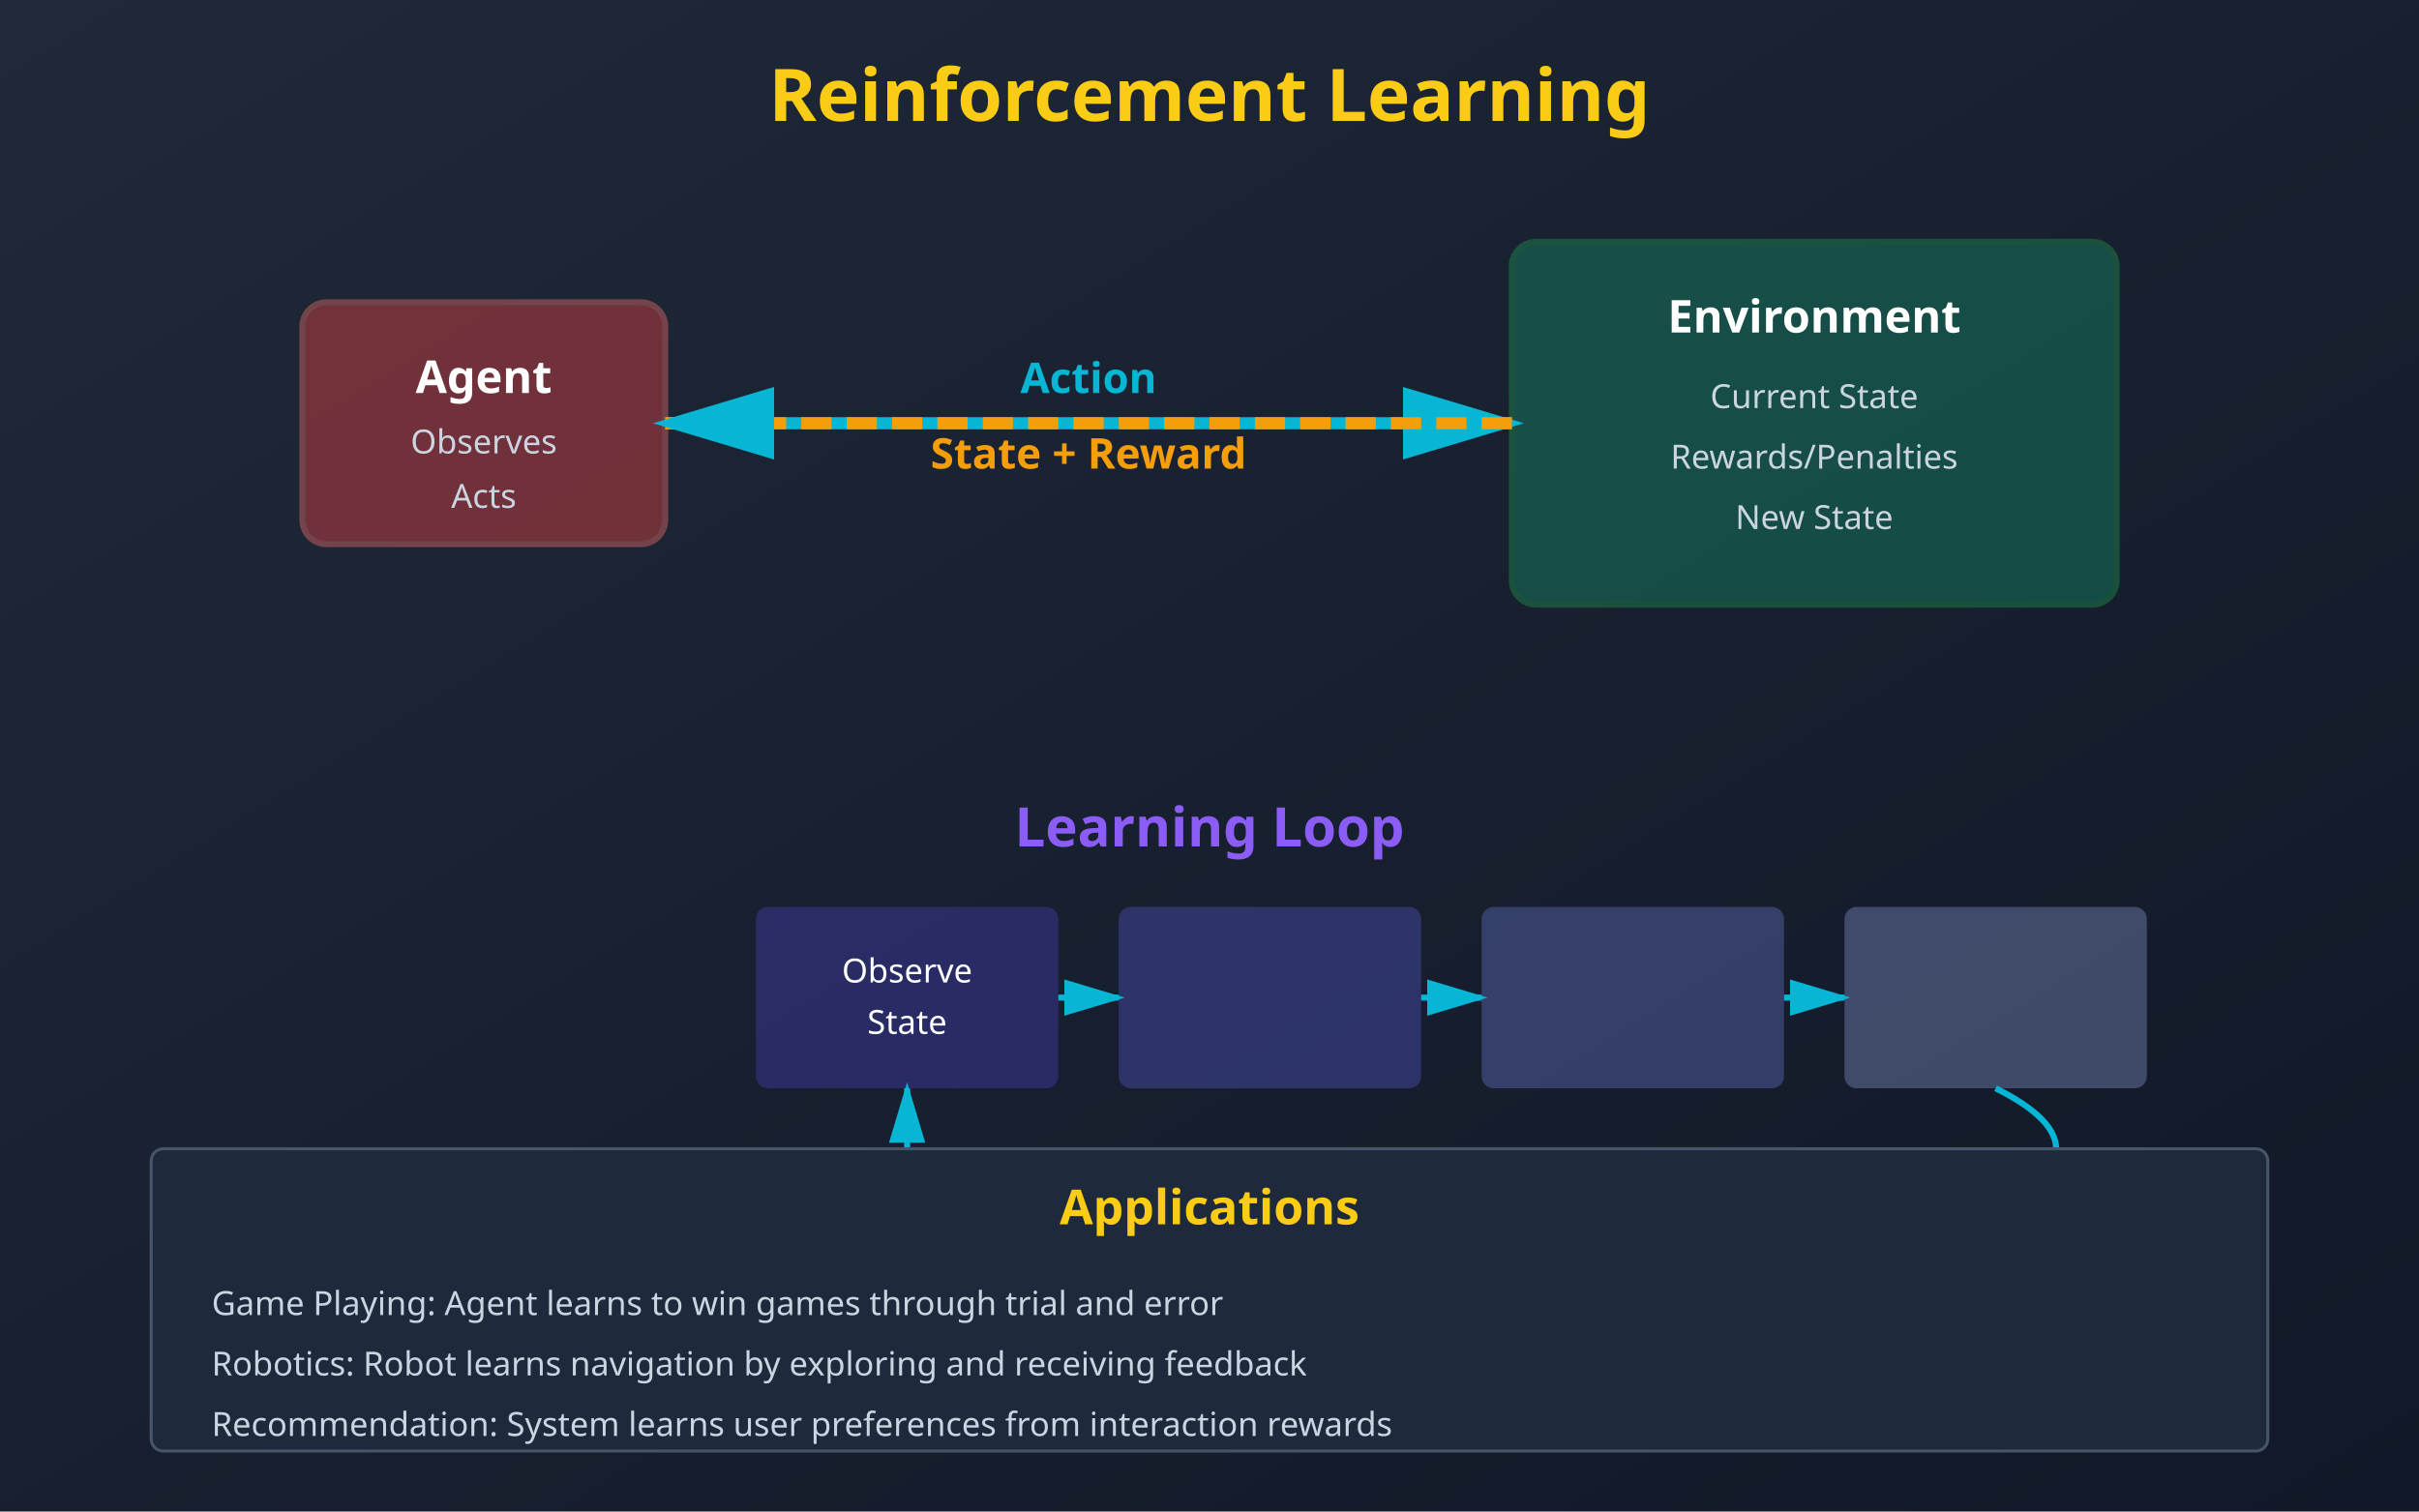
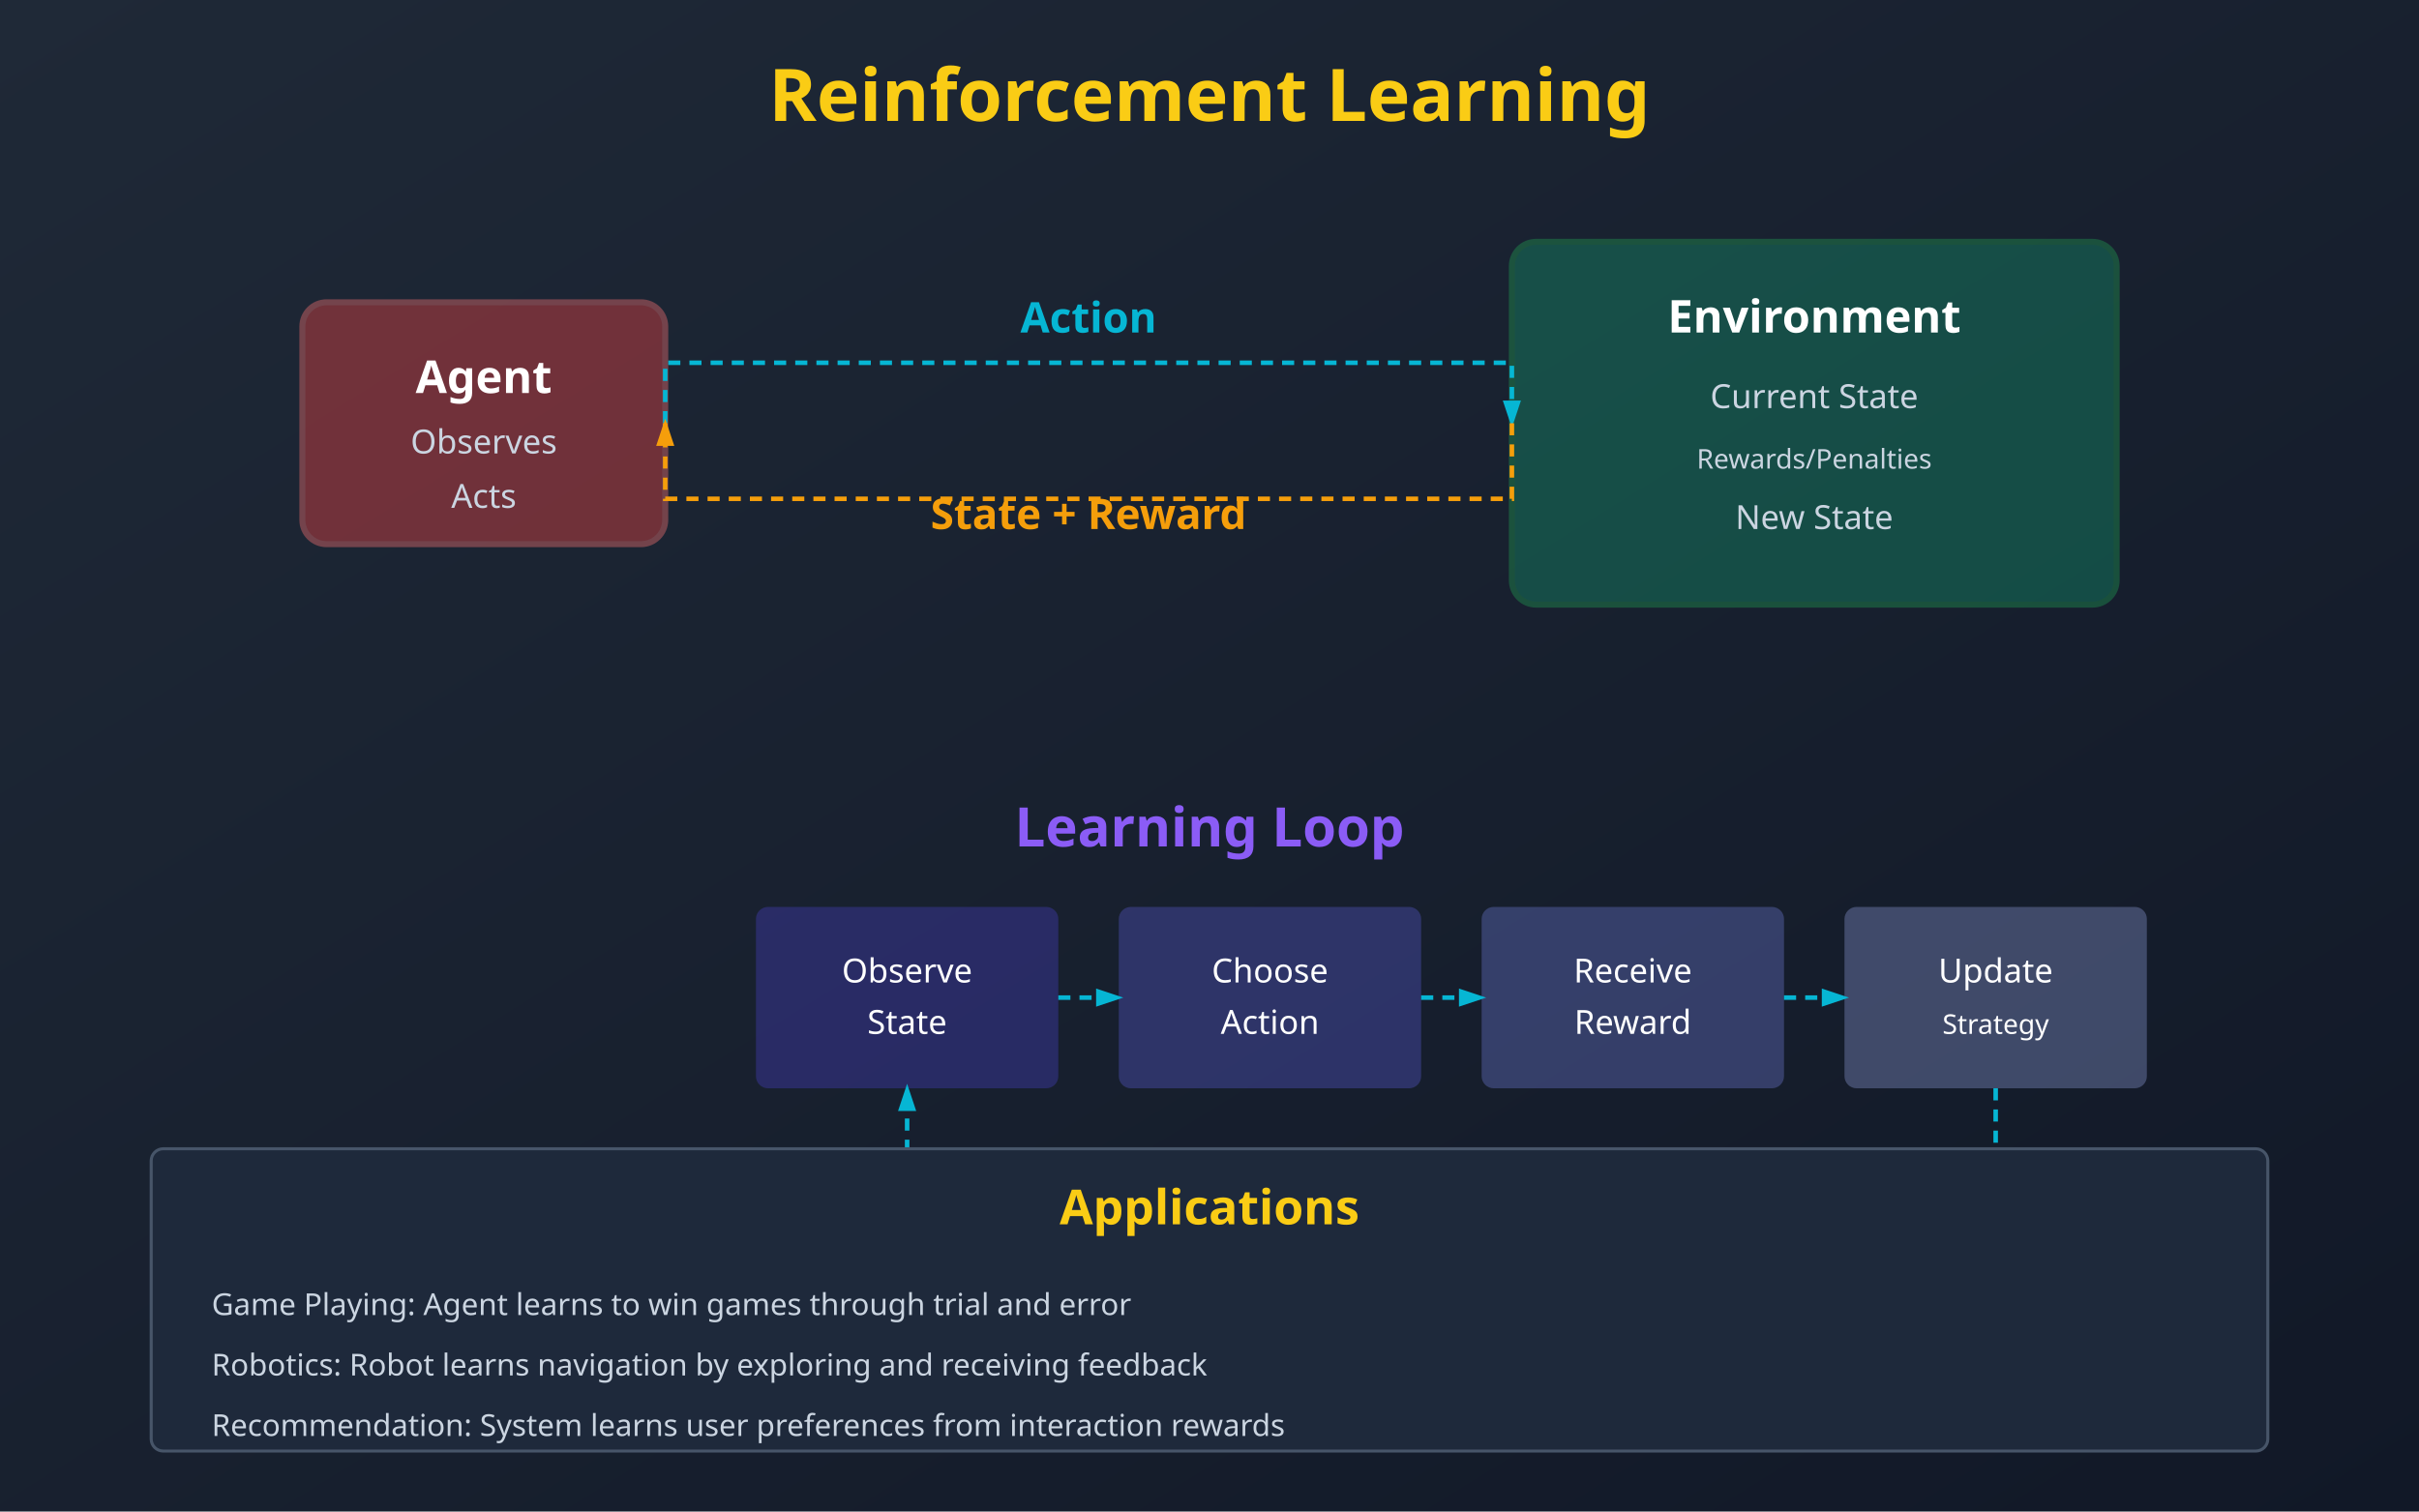
<svg xmlns="http://www.w3.org/2000/svg" width="800" height="500" viewBox="0 0 800 500">
  <defs>
    <linearGradient id="rlBg" x1="0%" y1="0%" x2="100%" y2="100%">
      <stop offset="0%" style="stop-color:#1f2937;stop-opacity:1" />
      <stop offset="100%" style="stop-color:#111827;stop-opacity:1" />
    </linearGradient>
-     <clipPath id="clipAgent">
-       <rect x="0" y="0" width="120" height="80" />
-     </clipPath>
-     <clipPath id="clipEnv">
-       <rect x="0" y="0" width="200" height="120" />
-     </clipPath>
-     <clipPath id="clipLearning">
-       <rect x="0" y="50" width="100" height="60" />
-     </clipPath>
-     <clipPath id="clipRLExamples">
-       <rect x="0" y="0" width="700" height="100" />
-     </clipPath>
-     <marker id="arrowRL" markerWidth="10" markerHeight="10" refX="9" refY="3" orient="auto">
-       <polygon points="0 0, 10 3, 0 6" fill="#06b6d4" />
+     <marker id="arrowRL" markerWidth="6" markerHeight="6" refX="5" refY="2" orient="auto">
+       <polygon points="0 0, 6 2, 0 4" fill="#06b6d4" />
+     </marker>
+     <marker id="arrowRLOrange" markerWidth="6" markerHeight="6" refX="5" refY="2" orient="auto">
+       <polygon points="0 0, 6 2, 0 4" fill="#f59e0b" />
    </marker>
  </defs>
  <rect width="800" height="500" fill="url(#rlBg)" />
  <text x="400" y="40" font-family="system-ui, sans-serif" font-size="24" font-weight="bold" fill="#facc15" text-anchor="middle">Reinforcement Learning</text>
  <g transform="translate(100, 100)">
    <rect x="0" y="0" width="120" height="80" fill="#ef4444" opacity="0.4" rx="8" stroke="#f87171" stroke-width="2" />
-     <text x="60" y="30" font-family="system-ui, sans-serif" font-size="15" font-weight="bold" fill="#fff" text-anchor="middle" clip-path="url(#clipAgent)">Agent</text>
-     <text x="60" y="50" font-family="system-ui, sans-serif" font-size="11" fill="#cbd5e1" text-anchor="middle" clip-path="url(#clipAgent)">Observes</text>
-     <text x="60" y="68" font-family="system-ui, sans-serif" font-size="11" fill="#cbd5e1" text-anchor="middle" clip-path="url(#clipAgent)">Acts</text>
+     <text x="60" y="30" font-family="system-ui, sans-serif" font-size="15" font-weight="bold" fill="#fff" text-anchor="middle">Agent</text>
+     <text x="60" y="50" font-family="system-ui, sans-serif" font-size="11" fill="#cbd5e1" text-anchor="middle">Observes</text>
+     <text x="60" y="68" font-family="system-ui, sans-serif" font-size="11" fill="#cbd5e1" text-anchor="middle">Acts</text>
  </g>
  <g transform="translate(500, 80)">
    <rect x="0" y="0" width="200" height="120" fill="#10b981" opacity="0.3" rx="8" stroke="#22c55e" stroke-width="2" />
-     <text x="100" y="30" font-family="system-ui, sans-serif" font-size="15" font-weight="bold" fill="#fff" text-anchor="middle" clip-path="url(#clipEnv)">Environment</text>
-     <text x="100" y="55" font-family="system-ui, sans-serif" font-size="11" fill="#cbd5e1" text-anchor="middle" clip-path="url(#clipEnv)">Current State</text>
-     <text x="100" y="75" font-family="system-ui, sans-serif" font-size="11" fill="#cbd5e1" text-anchor="middle" clip-path="url(#clipEnv)">Rewards/Penalties</text>
-     <text x="100" y="95" font-family="system-ui, sans-serif" font-size="11" fill="#cbd5e1" text-anchor="middle" clip-path="url(#clipEnv)">New State</text>
+     <text x="100" y="30" font-family="system-ui, sans-serif" font-size="15" font-weight="bold" fill="#fff" text-anchor="middle">Environment</text>
+     <text x="100" y="55" font-family="system-ui, sans-serif" font-size="11" fill="#cbd5e1" text-anchor="middle">Current State</text>
+     <text x="100" y="75" font-family="system-ui, sans-serif" font-size="9" fill="#cbd5e1" text-anchor="middle">Rewards/Penalties</text>
+     <text x="100" y="95" font-family="system-ui, sans-serif" font-size="11" fill="#cbd5e1" text-anchor="middle">New State</text>
  </g>
-   <path d="M 220 140 L 500 140" fill="none" stroke="#06b6d4" stroke-width="4" marker-end="url(#arrowRL)" />
-   <text x="360" y="130" font-family="system-ui, sans-serif" font-size="14" font-weight="bold" fill="#06b6d4" text-anchor="middle">Action</text>
-   <path d="M 500 140 L 220 140" fill="none" stroke="#f59e0b" stroke-width="4" marker-end="url(#arrowRL)" stroke-dasharray="10,5" />
-   <text x="360" y="155" font-family="system-ui, sans-serif" font-size="14" font-weight="bold" fill="#f59e0b" text-anchor="middle">State + Reward</text>
+   <path d="M 220 140 L 220 120 L 500 120 L 500 140" fill="none" stroke="#06b6d4" stroke-width="1.5" stroke-dasharray="4,3" marker-end="url(#arrowRL)" />
+   <text x="360" y="110" font-family="system-ui, sans-serif" font-size="14" font-weight="bold" fill="#06b6d4" text-anchor="middle">Action</text>
+   <path d="M 500 140 L 500 165 L 220 165 L 220 140" fill="none" stroke="#f59e0b" stroke-width="1.5" stroke-dasharray="4,3" marker-end="url(#arrowRLOrange)" />
+   <text x="360" y="175" font-family="system-ui, sans-serif" font-size="14" font-weight="bold" fill="#f59e0b" text-anchor="middle">State + Reward</text>
  <g transform="translate(250, 250)">
    <text x="150" y="30" font-family="system-ui, sans-serif" font-size="18" font-weight="bold" fill="#8b5cf6" text-anchor="middle">Learning Loop</text>
    <rect x="0" y="50" width="100" height="60" fill="#4f46e5" opacity="0.3" rx="4" />
-     <text x="50" y="75" font-family="system-ui, sans-serif" font-size="11" fill="#fff" text-anchor="middle" clip-path="url(#clipLearning)">Observe</text>
-     <text x="50" y="92" font-family="system-ui, sans-serif" font-size="11" fill="#fff" text-anchor="middle" clip-path="url(#clipLearning)">State</text>
+     <text x="50" y="75" font-family="system-ui, sans-serif" font-size="11" fill="#fff" text-anchor="middle">Observe</text>
+     <text x="50" y="92" font-family="system-ui, sans-serif" font-size="11" fill="#fff" text-anchor="middle">State</text>
    <rect x="120" y="50" width="100" height="60" fill="#6366f1" opacity="0.3" rx="4" />
-     <text x="170" y="75" font-family="system-ui, sans-serif" font-size="11" fill="#fff" text-anchor="middle" clip-path="url(#clipLearning)">Choose</text>
-     <text x="170" y="92" font-family="system-ui, sans-serif" font-size="11" fill="#fff" text-anchor="middle" clip-path="url(#clipLearning)">Action</text>
+     <text x="170" y="75" font-family="system-ui, sans-serif" font-size="11" fill="#fff" text-anchor="middle">Choose</text>
+     <text x="170" y="92" font-family="system-ui, sans-serif" font-size="11" fill="#fff" text-anchor="middle">Action</text>
    <rect x="240" y="50" width="100" height="60" fill="#818cf8" opacity="0.3" rx="4" />
-     <text x="290" y="75" font-family="system-ui, sans-serif" font-size="11" fill="#fff" text-anchor="middle" clip-path="url(#clipLearning)">Receive</text>
-     <text x="290" y="92" font-family="system-ui, sans-serif" font-size="11" fill="#fff" text-anchor="middle" clip-path="url(#clipLearning)">Reward</text>
+     <text x="290" y="75" font-family="system-ui, sans-serif" font-size="11" fill="#fff" text-anchor="middle">Receive</text>
+     <text x="290" y="92" font-family="system-ui, sans-serif" font-size="11" fill="#fff" text-anchor="middle">Reward</text>
    <rect x="360" y="50" width="100" height="60" fill="#a5b4fc" opacity="0.3" rx="4" />
-     <text x="410" y="75" font-family="system-ui, sans-serif" font-size="11" fill="#fff" text-anchor="middle" clip-path="url(#clipLearning)">Update</text>
-     <text x="410" y="92" font-family="system-ui, sans-serif" font-size="11" fill="#fff" text-anchor="middle" clip-path="url(#clipLearning)">Strategy</text>
-     <path d="M 100 80 L 120 80" fill="none" stroke="#06b6d4" stroke-width="2" marker-end="url(#arrowRL)" />
-     <path d="M 220 80 L 240 80" fill="none" stroke="#06b6d4" stroke-width="2" marker-end="url(#arrowRL)" />
-     <path d="M 340 80 L 360 80" fill="none" stroke="#06b6d4" stroke-width="2" marker-end="url(#arrowRL)" />
-     <path d="M 410 110 Q 450 130 410 150 L 410 150 L 50 150 L 50 110" fill="none" stroke="#06b6d4" stroke-width="2" marker-end="url(#arrowRL)" />
+     <text x="410" y="75" font-family="system-ui, sans-serif" font-size="11" fill="#fff" text-anchor="middle">Update</text>
+     <text x="410" y="92" font-family="system-ui, sans-serif" font-size="9" fill="#fff" text-anchor="middle">Strategy</text>
+     <path d="M 100 80 L 120 80" fill="none" stroke="#06b6d4" stroke-width="1.5" stroke-dasharray="4,3" marker-end="url(#arrowRL)" />
+     <path d="M 220 80 L 240 80" fill="none" stroke="#06b6d4" stroke-width="1.5" stroke-dasharray="4,3" marker-end="url(#arrowRL)" />
+     <path d="M 340 80 L 360 80" fill="none" stroke="#06b6d4" stroke-width="1.5" stroke-dasharray="4,3" marker-end="url(#arrowRL)" />
+     <path d="M 410 110 L 410 140 L 50 140 L 50 110" fill="none" stroke="#06b6d4" stroke-width="1.5" stroke-dasharray="4,3" marker-end="url(#arrowRL)" />
  </g>
  <g transform="translate(50, 380)">
    <rect x="0" y="0" width="700" height="100" fill="#1e293b" rx="4" stroke="#475569" stroke-width="1" />
    <text x="350" y="25" font-family="system-ui, sans-serif" font-size="16" font-weight="bold" fill="#facc15" text-anchor="middle">Applications</text>
-     <text x="20" y="55" font-family="system-ui, sans-serif" font-size="11" fill="#cbd5e1" clip-path="url(#clipRLExamples)">Game Playing: Agent learns to win games through trial and error</text>
-     <text x="20" y="75" font-family="system-ui, sans-serif" font-size="11" fill="#cbd5e1" clip-path="url(#clipRLExamples)">Robotics: Robot learns navigation by exploring and receiving feedback</text>
-     <text x="20" y="95" font-family="system-ui, sans-serif" font-size="11" fill="#cbd5e1" clip-path="url(#clipRLExamples)">Recommendation: System learns user preferences from interaction rewards</text>
+     <text x="20" y="55" font-family="system-ui, sans-serif" font-size="10" fill="#cbd5e1">Game Playing: Agent learns to win games through trial and error</text>
+     <text x="20" y="75" font-family="system-ui, sans-serif" font-size="10" fill="#cbd5e1">Robotics: Robot learns navigation by exploring and receiving feedback</text>
+     <text x="20" y="95" font-family="system-ui, sans-serif" font-size="10" fill="#cbd5e1">Recommendation: System learns user preferences from interaction rewards</text>
  </g>
</svg>
